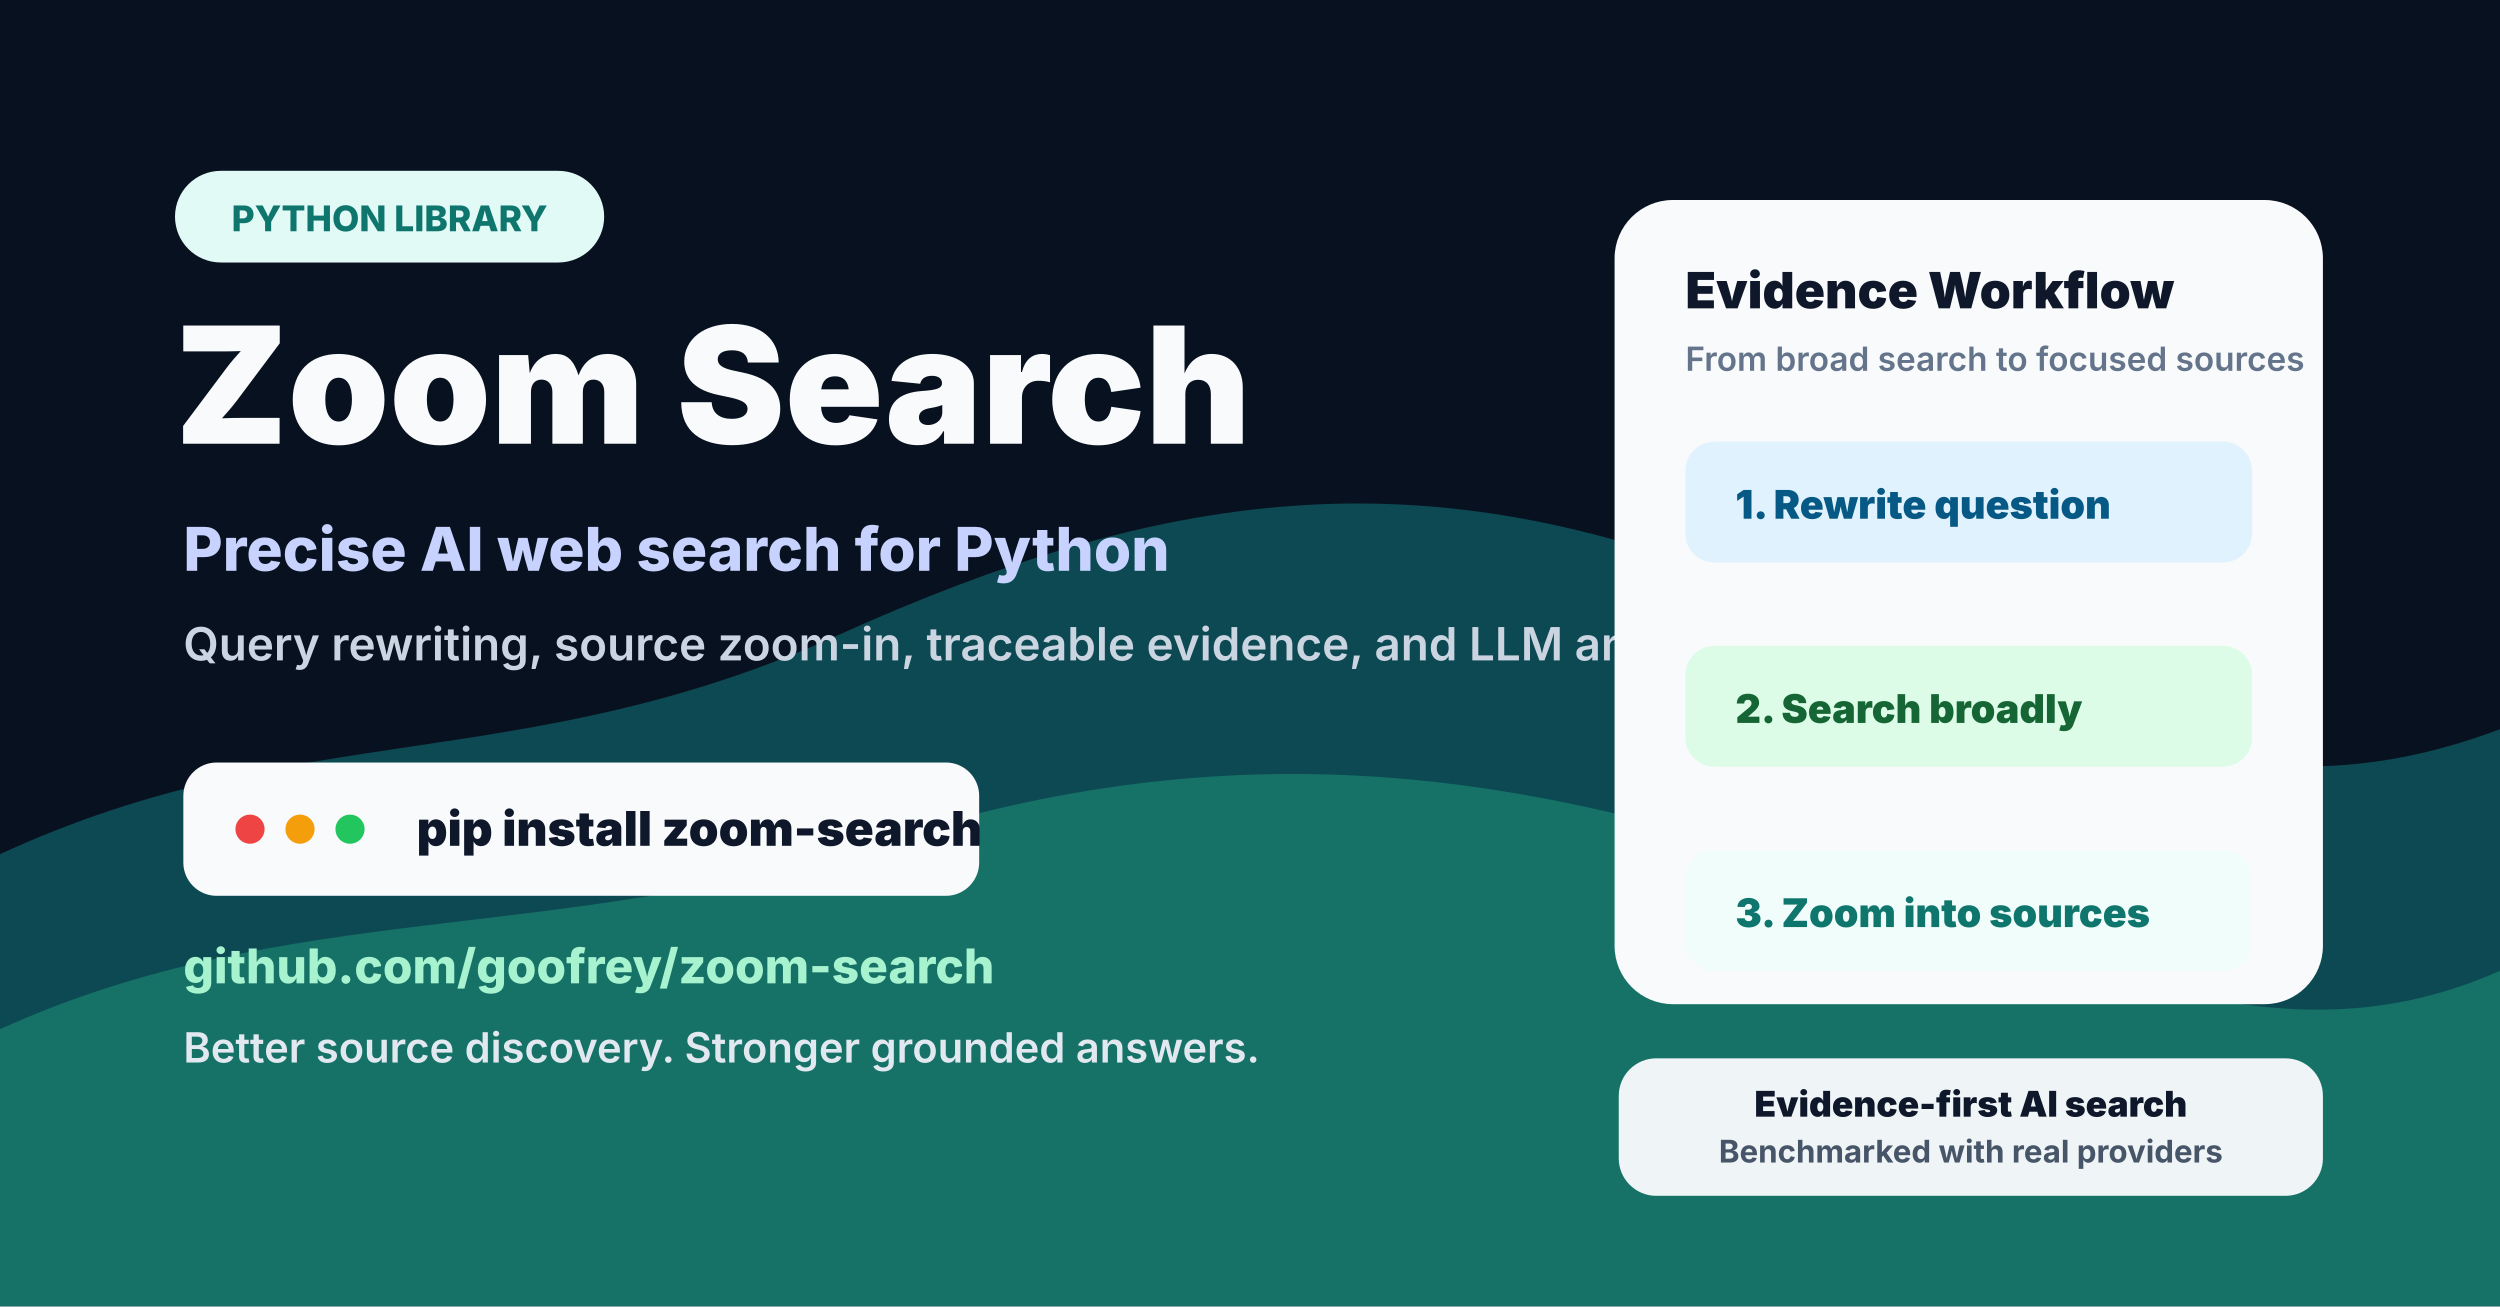
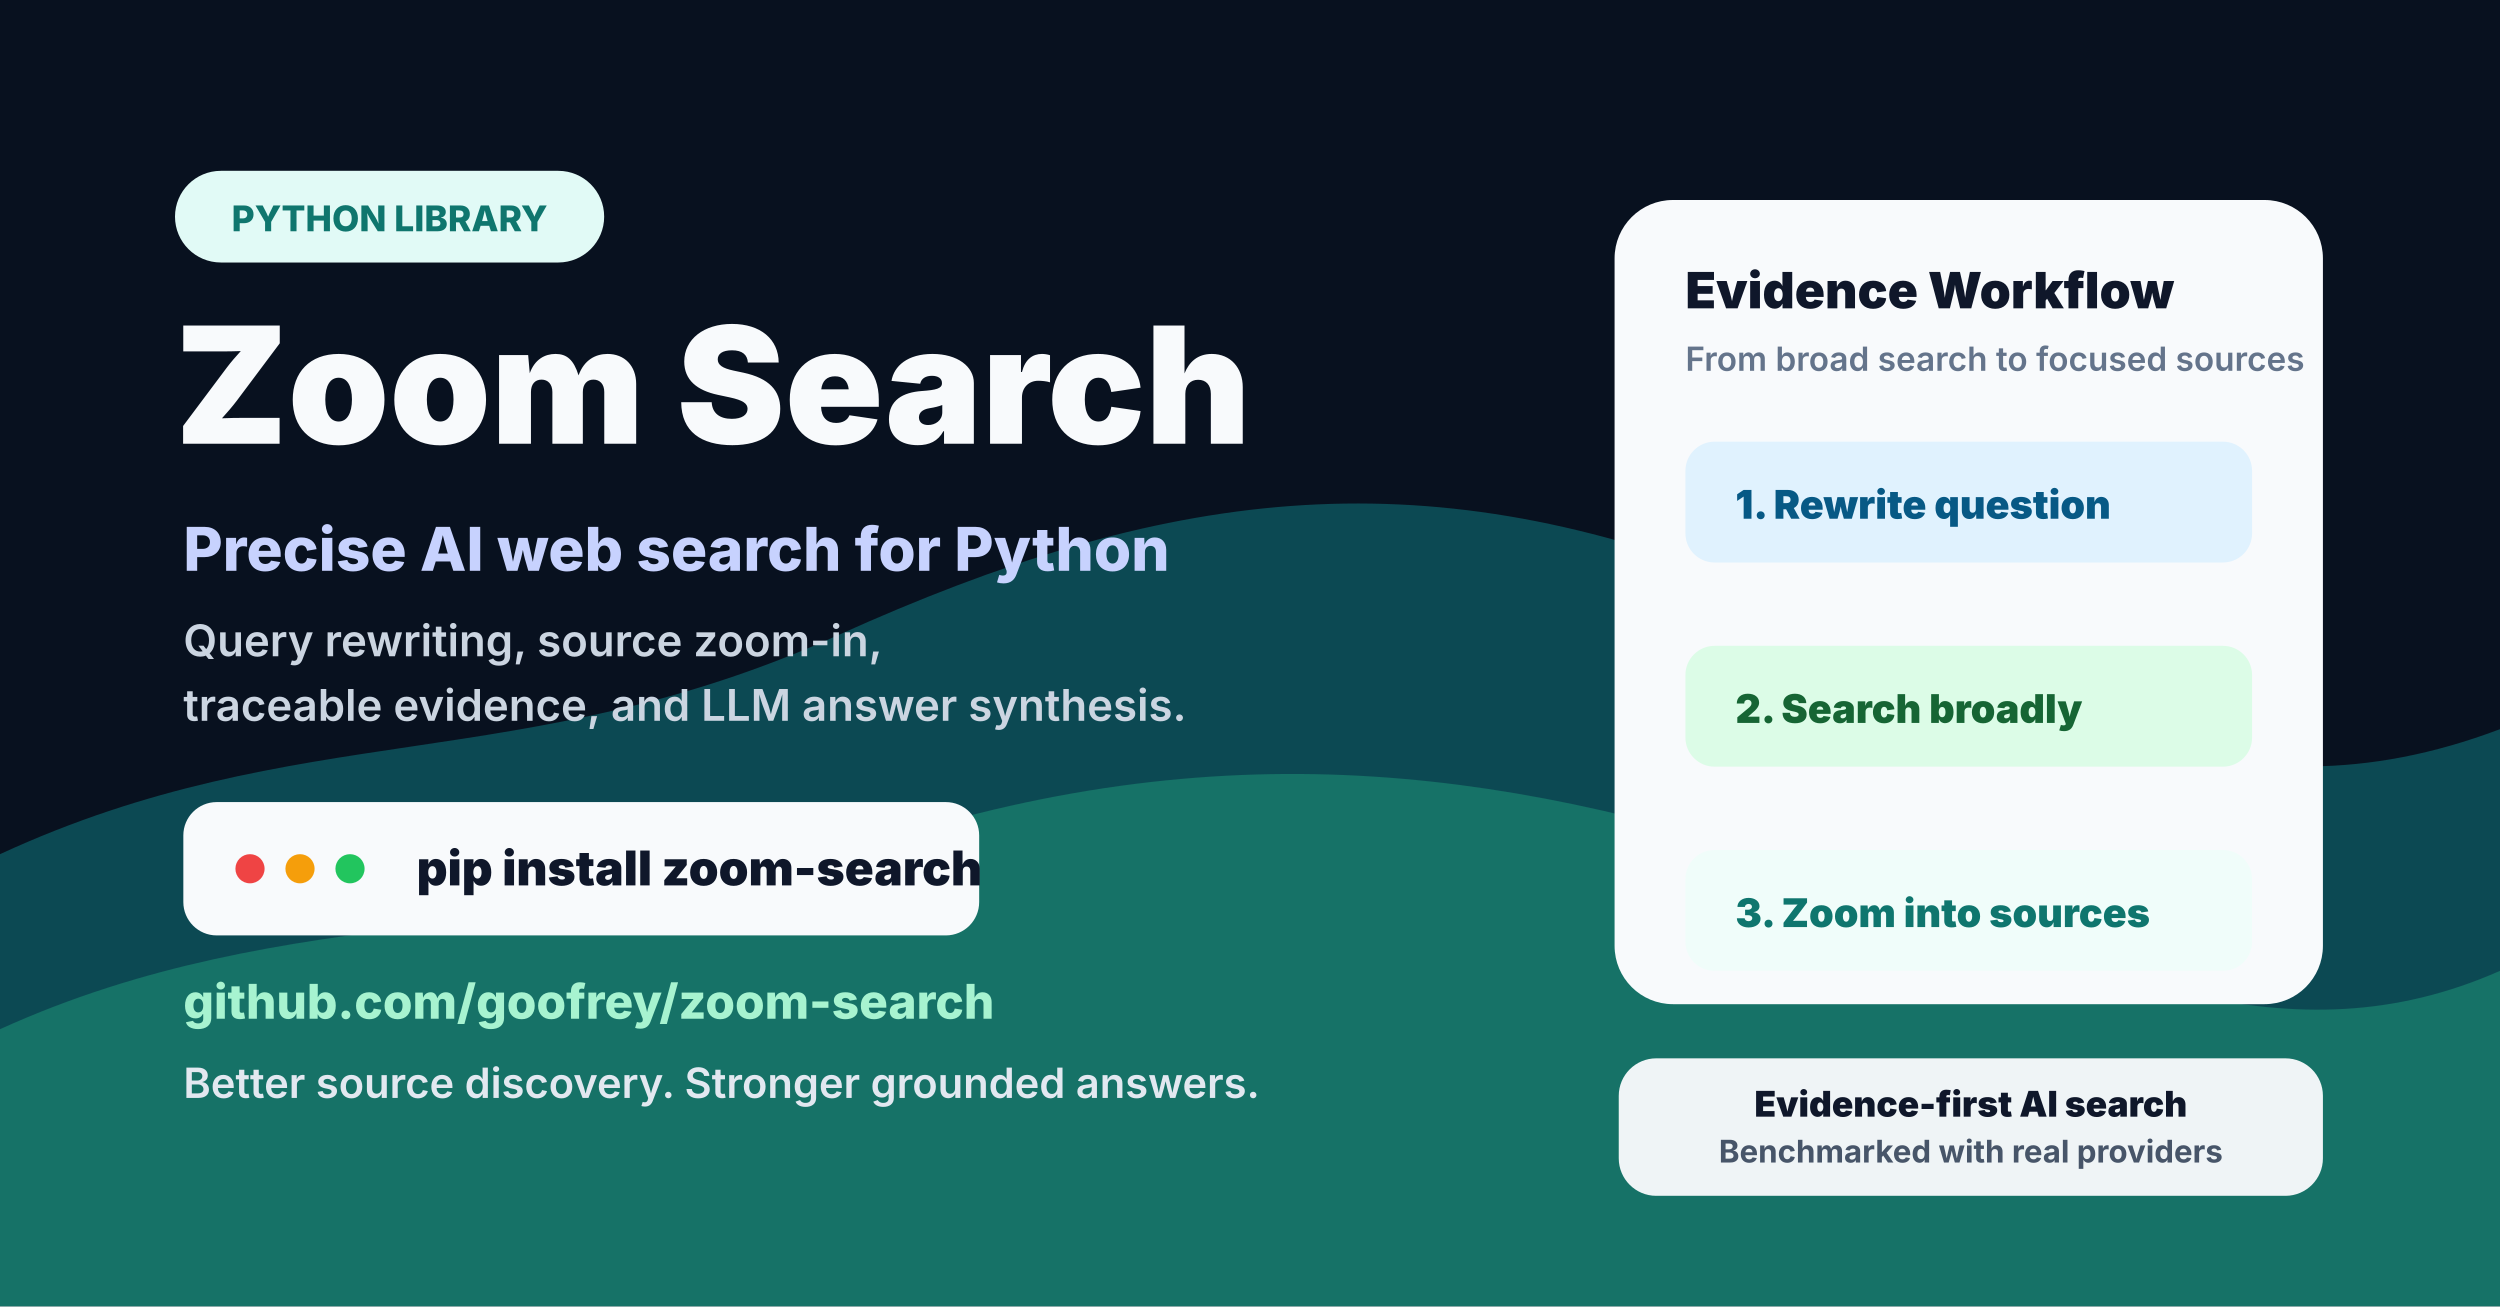
<svg xmlns="http://www.w3.org/2000/svg" width="1200" height="627" viewBox="0 0 1200 627" fill="none" role="img" aria-labelledby="title desc">
  <rect width="1200" height="627" fill="#08111F" />
  <path d="M0 410C143 344 251 373 402 305C559 234 681 219 834 279C985 338 1070 399 1200 350V627H0V410Z" fill="#0E5E66" opacity="0.72" />
  <path d="M0 494C139 431 267 454 422 404C593 349 731 370 879 421C1010 466 1098 511 1200 466V627H0V494Z" fill="#1B8A72" opacity="0.62" />
  <g font-family="Inter, ui-sans-serif, system-ui, -apple-system, BlinkMacSystemFont, Segoe UI, sans-serif">
    <g transform="translate(84 82)">
      <rect width="206" height="44" rx="22" fill="#E6FFFA" opacity="0.98" />
      <text x="103" y="29" text-anchor="middle" fill="#0F766E" font-size="17" font-weight="800">PYTHON LIBRARY</text>
    </g>
    <text x="84" y="213" fill="#F8FAFC" font-size="78" font-weight="900">Zoom Search</text>
    <text x="88" y="274" fill="#C7D2FE" font-size="29" font-weight="760">Precise AI web search for Python</text>
-     <text x="88" y="317" fill="#CBD5E1" font-size="22" font-weight="560">Query rewriting, source zoom-in, traceable evidence, and LLM answer synthesis.</text>
-     <g transform="translate(88 366)">
+     <text x="88" y="315" fill="#CBD5E1" font-size="21" font-weight="560">Query rewriting, source zoom-in,</text>
+     <text x="88" y="346" fill="#CBD5E1" font-size="21" font-weight="560">traceable evidence, and LLM answer synthesis.</text>
+     <g transform="translate(88 385)">
      <rect width="382" height="64" rx="16" fill="#F8FAFC" />
      <circle cx="32" cy="32" r="7" fill="#EF4444" />
      <circle cx="56" cy="32" r="7" fill="#F59E0B" />
      <circle cx="80" cy="32" r="7" fill="#22C55E" />
      <text x="112" y="40" fill="#0F172A" font-size="23" font-weight="850">pip install zoom-search</text>
    </g>
-     <g transform="translate(88 472)">
+     <g transform="translate(88 489)">
      <text x="0" y="0" fill="#A7F3D0" font-size="23" font-weight="800">github.com/goofrey/zoom-search</text>
      <text x="0" y="38" fill="#E2E8F0" font-size="20" font-weight="620">Better source discovery. Stronger grounded answers.</text>
    </g>
    <g transform="translate(775 96)">
      <rect width="340" height="386" rx="28" fill="#F8FAFC" />
      <text x="34" y="52" fill="#0F172A" font-size="24" font-weight="900">Evidence Workflow</text>
      <text x="34" y="82" fill="#64748B" font-size="16" font-weight="620">From broad search to focused sources</text>
      <g transform="translate(34 116)">
        <rect width="272" height="58" rx="14" fill="#E0F2FE" />
        <text x="24" y="37" fill="#075985" font-size="19" font-weight="850">1. Rewrite question</text>
      </g>
      <path d="M945 286V314" stroke="#94A3B8" stroke-width="5" stroke-linecap="round" />
      <path d="M945 314L932 301M945 314L958 301" stroke="#94A3B8" stroke-width="5" stroke-linecap="round" stroke-linejoin="round" />
      <g transform="translate(34 214)">
        <rect width="272" height="58" rx="14" fill="#DCFCE7" />
        <text x="24" y="37" fill="#166534" font-size="19" font-weight="850">2. Search broadly</text>
      </g>
      <path d="M945 384V412" stroke="#94A3B8" stroke-width="5" stroke-linecap="round" />
      <path d="M945 412L932 399M945 412L958 399" stroke="#94A3B8" stroke-width="5" stroke-linecap="round" stroke-linejoin="round" />
      <g transform="translate(34 312)">
        <rect width="272" height="58" rx="14" fill="#F0FDFA" />
        <text x="24" y="37" fill="#0F766E" font-size="19" font-weight="850">3. Zoom into sources</text>
      </g>
    </g>
    <g transform="translate(777 508)">
      <rect width="338" height="66" rx="18" fill="#F8FAFC" opacity="0.96" />
      <text x="169" y="28" text-anchor="middle" fill="#0F172A" font-size="17" font-weight="850">Evidence-first AI search</text>
      <text x="169" y="50" text-anchor="middle" fill="#475569" font-size="15" font-weight="650">Benchmarked with real providers</text>
    </g>
  </g>
</svg>
